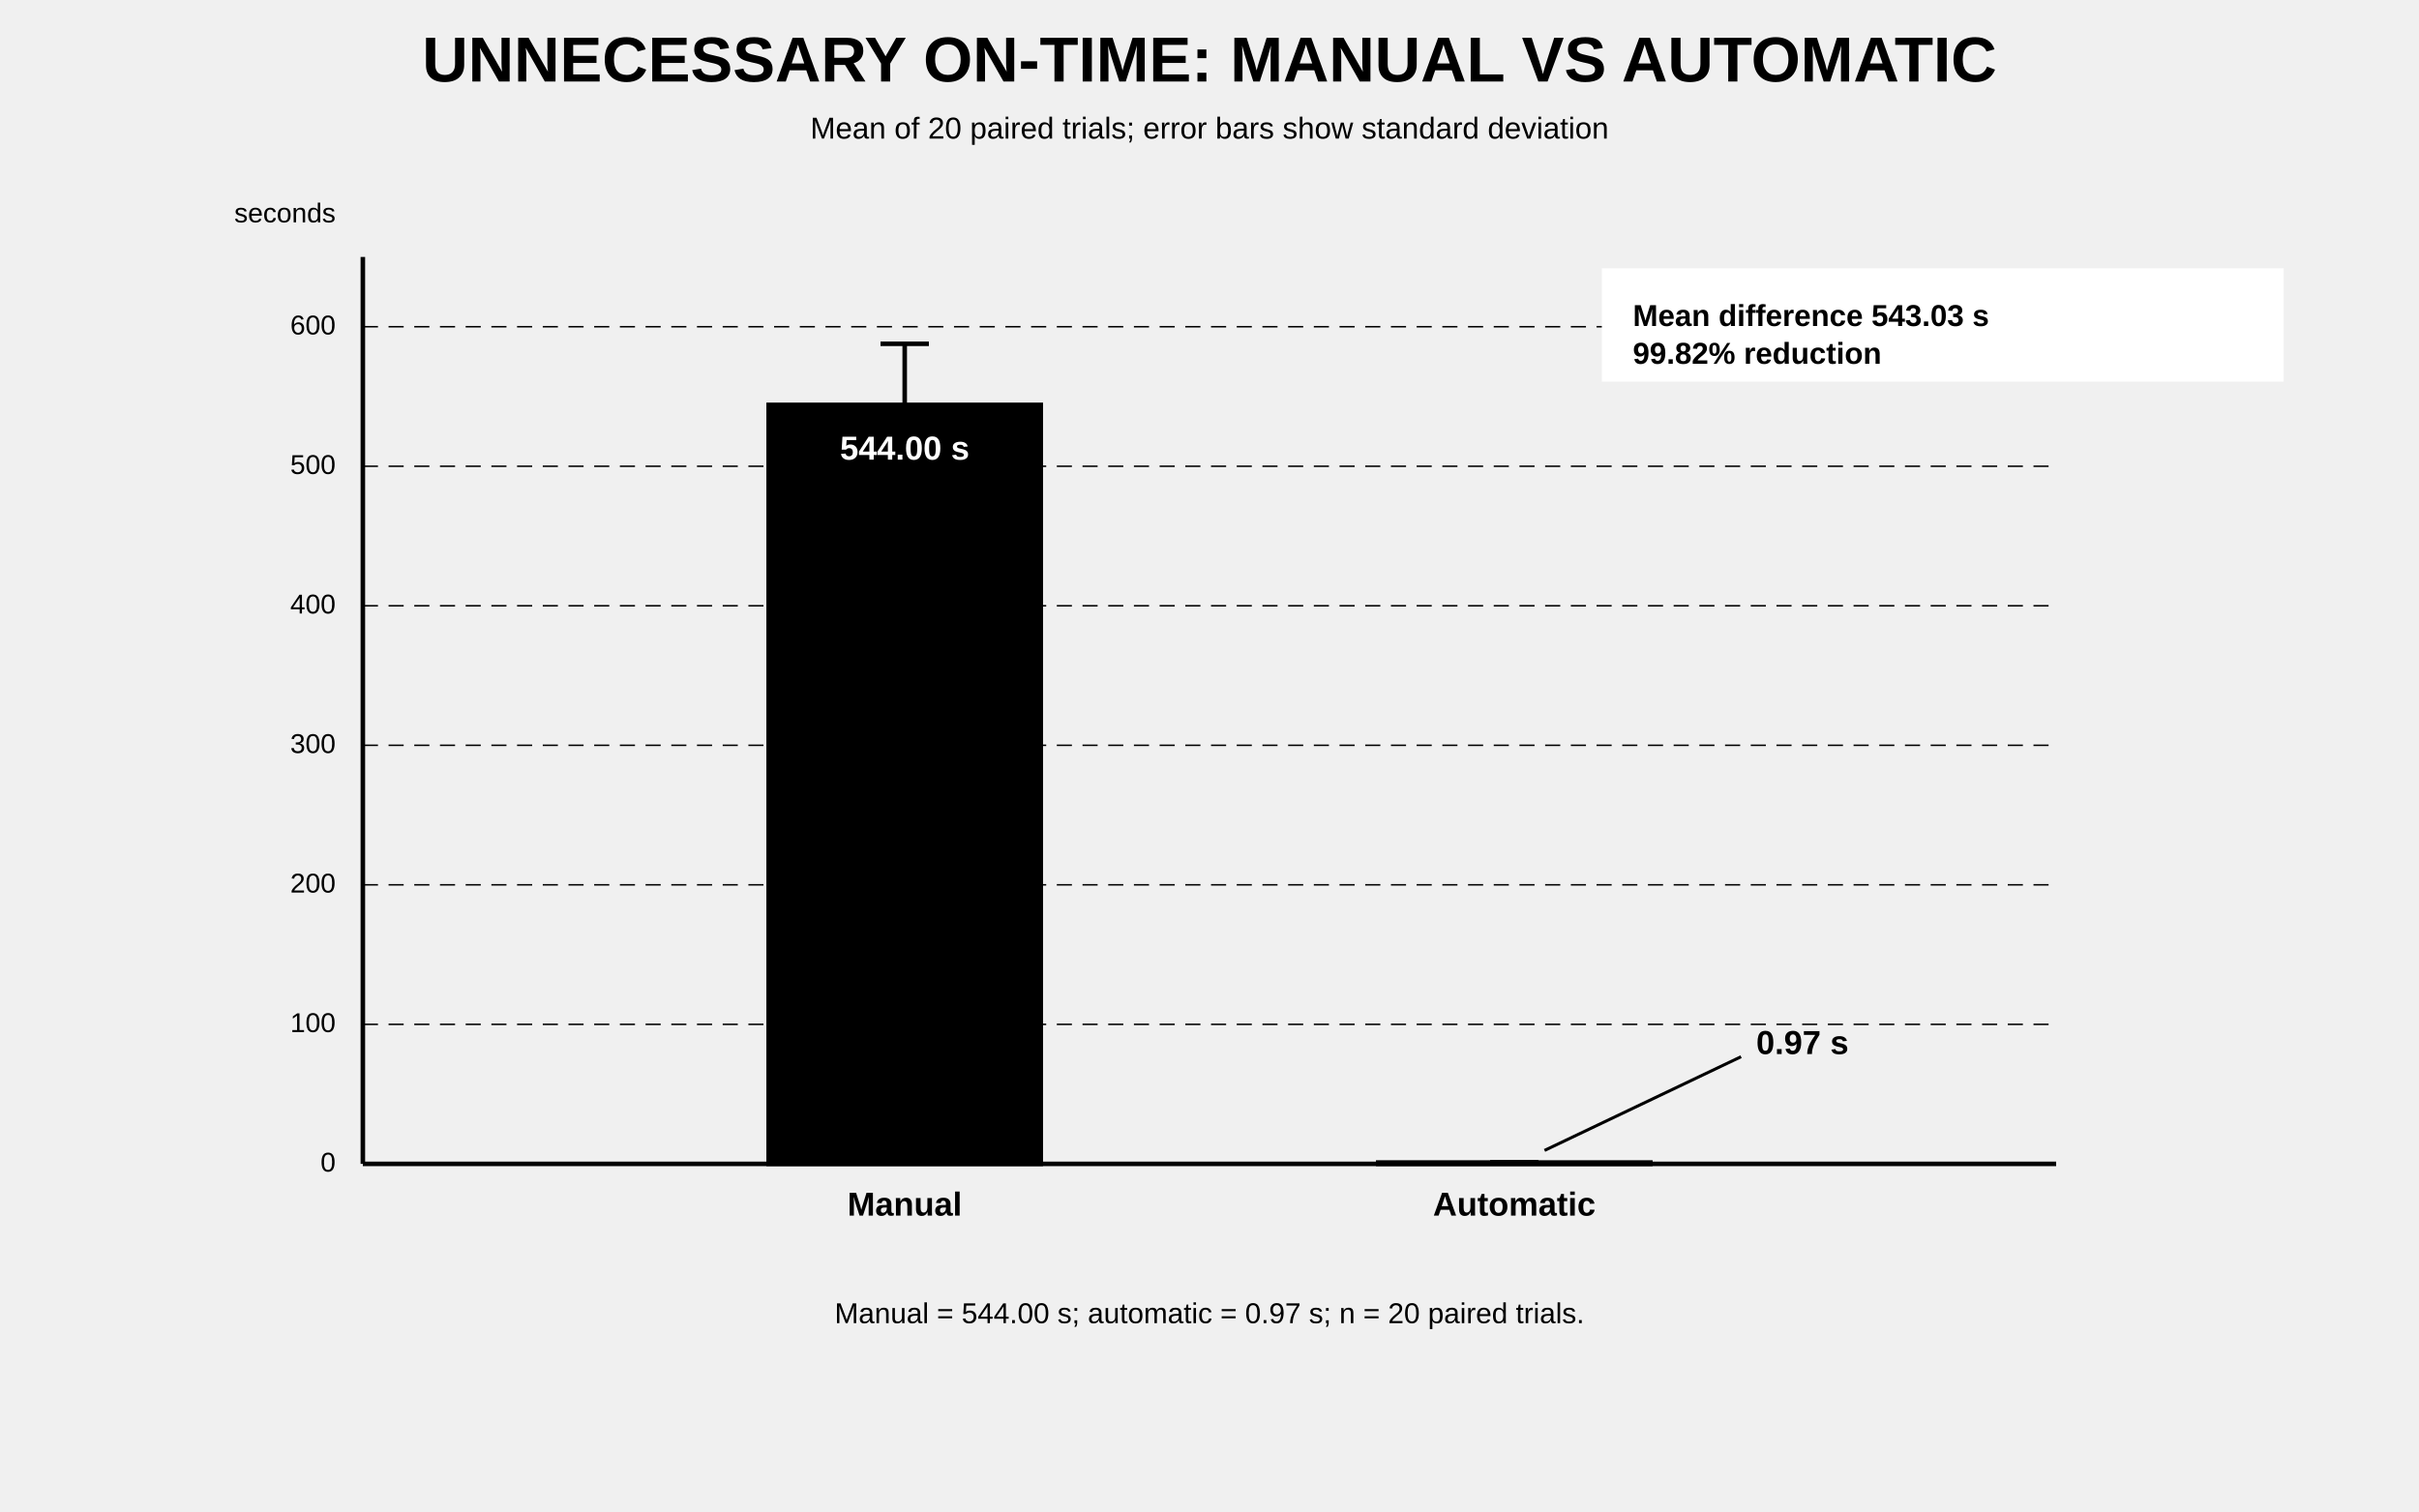
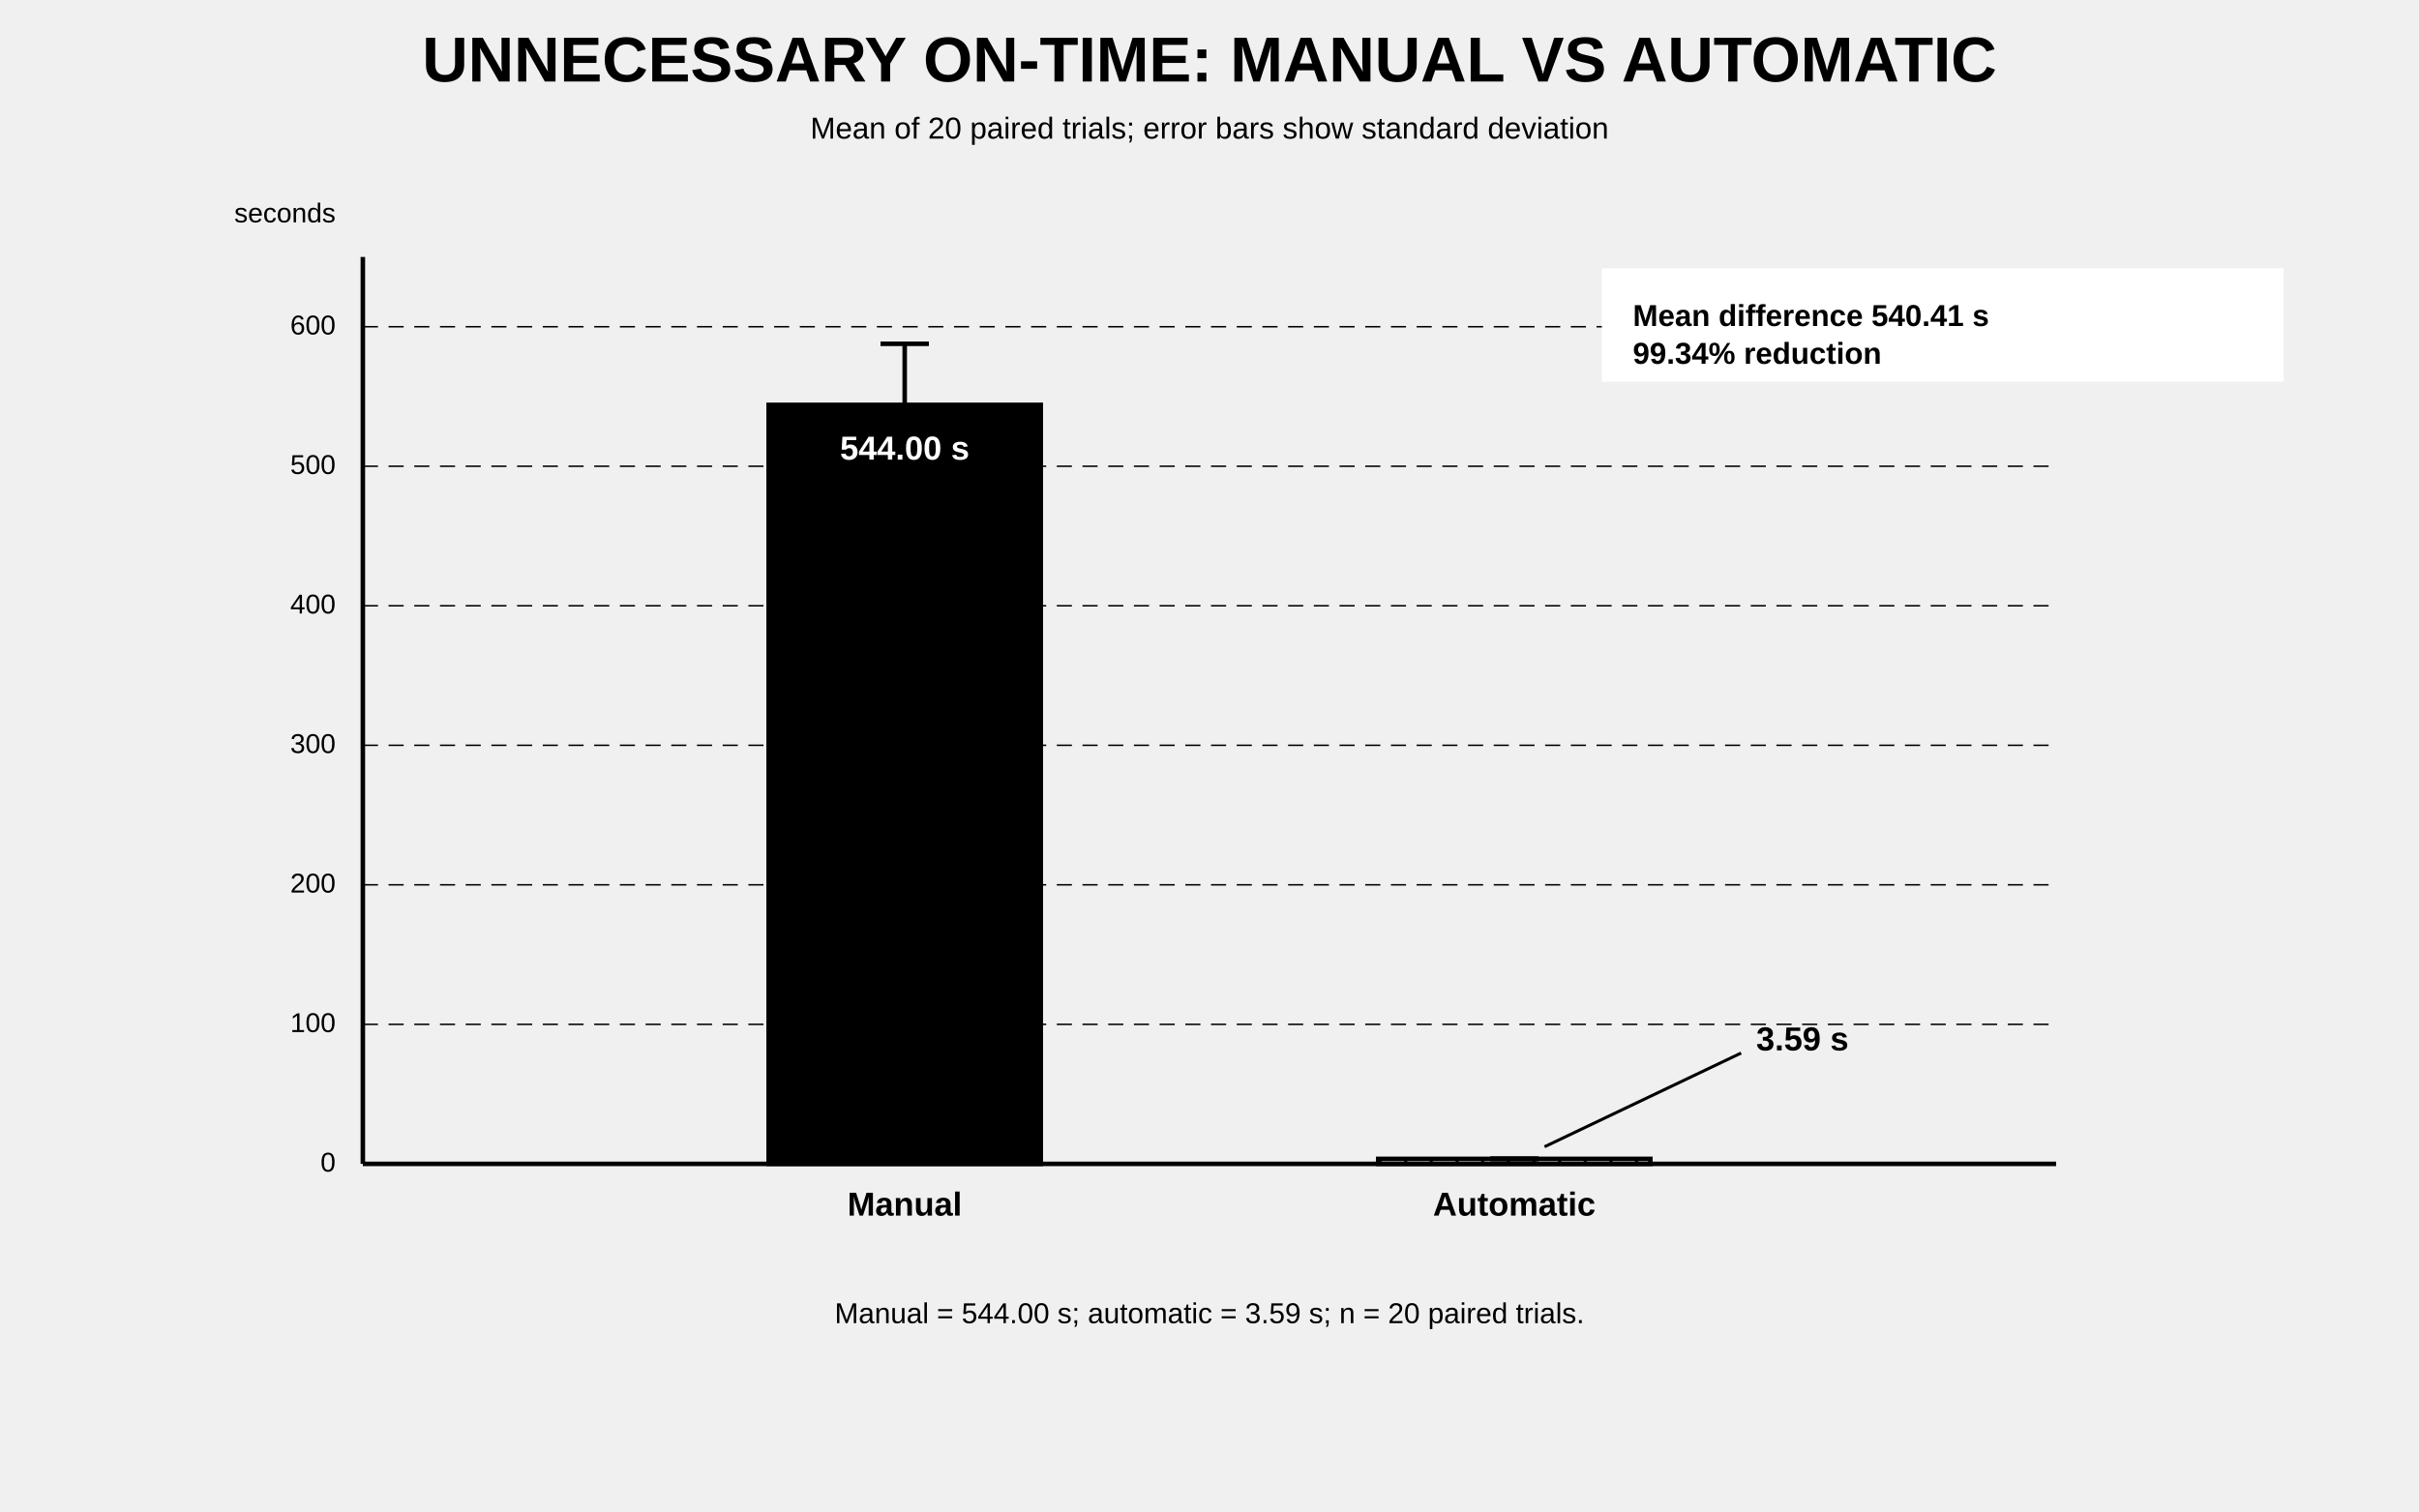
<svg xmlns="http://www.w3.org/2000/svg" width="1600" height="1000" viewBox="0 0 1600 1000">
  <defs>
    <pattern id="hatch" width="12" height="12" patternUnits="userSpaceOnUse" patternTransform="rotate(45)">
      <rect width="12" height="12" fill="white" />
      <line x1="0" y1="0" x2="0" y2="12" stroke="black" stroke-width="3" />
    </pattern>
  </defs>
  <text x="800.0" y="42" font-family="Arial, Helvetica, sans-serif" font-size="42" font-weight="700" text-anchor="middle" fill="black" dominant-baseline="middle">UNNECESSARY ON-TIME: MANUAL VS AUTOMATIC</text>
  <text x="800.0" y="86" font-family="Arial, Helvetica, sans-serif" font-size="20" font-weight="400" text-anchor="middle" fill="black" dominant-baseline="middle">Mean of 20 paired trials; error bars show standard deviation</text>
  <polyline points="240,770.0 1360,770.0" fill="none" stroke="black" stroke-width="1" stroke-dasharray="10 7" />
  <text x="222" y="770.0" font-family="Arial, Helvetica, sans-serif" font-size="18" font-weight="400" text-anchor="end" fill="black" dominant-baseline="middle">0</text>
  <polyline points="240,677.692 1360,677.692" fill="none" stroke="black" stroke-width="1" stroke-dasharray="10 7" />
  <text x="222" y="677.692" font-family="Arial, Helvetica, sans-serif" font-size="18" font-weight="400" text-anchor="end" fill="black" dominant-baseline="middle">100</text>
  <polyline points="240,585.385 1360,585.385" fill="none" stroke="black" stroke-width="1" stroke-dasharray="10 7" />
  <text x="222" y="585.385" font-family="Arial, Helvetica, sans-serif" font-size="18" font-weight="400" text-anchor="end" fill="black" dominant-baseline="middle">200</text>
  <polyline points="240,493.077 1360,493.077" fill="none" stroke="black" stroke-width="1" stroke-dasharray="10 7" />
  <text x="222" y="493.077" font-family="Arial, Helvetica, sans-serif" font-size="18" font-weight="400" text-anchor="end" fill="black" dominant-baseline="middle">300</text>
  <polyline points="240,400.769 1360,400.769" fill="none" stroke="black" stroke-width="1" stroke-dasharray="10 7" />
  <text x="222" y="400.769" font-family="Arial, Helvetica, sans-serif" font-size="18" font-weight="400" text-anchor="end" fill="black" dominant-baseline="middle">400</text>
  <polyline points="240,308.462 1360,308.462" fill="none" stroke="black" stroke-width="1" stroke-dasharray="10 7" />
  <text x="222" y="308.462" font-family="Arial, Helvetica, sans-serif" font-size="18" font-weight="400" text-anchor="end" fill="black" dominant-baseline="middle">500</text>
  <polyline points="240,216.154 1360,216.154" fill="none" stroke="black" stroke-width="1" stroke-dasharray="10 7" />
  <text x="222" y="216.154" font-family="Arial, Helvetica, sans-serif" font-size="18" font-weight="400" text-anchor="end" fill="black" dominant-baseline="middle">600</text>
  <polyline points="240,170 240,770" fill="none" stroke="black" stroke-width="3" />
  <polyline points="240,770 1360,770" fill="none" stroke="black" stroke-width="3" />
  <text x="222" y="142" font-family="Arial, Helvetica, sans-serif" font-size="18" font-weight="400" text-anchor="end" fill="black" dominant-baseline="middle">seconds</text>
  <rect x="508.4" y="267.846" width="180" height="502.154" fill="black" stroke="black" stroke-width="3" />
  <polyline points="598.4,308.24 598.4,227.452" fill="none" stroke="black" stroke-width="3" />
  <polyline points="582.4,308.24 614.4,308.24" fill="none" stroke="black" stroke-width="3" />
  <polyline points="582.4,227.452 614.4,227.452" fill="none" stroke="black" stroke-width="3" />
  <text x="598.4" y="798" font-family="Arial, Helvetica, sans-serif" font-size="22" font-weight="700" text-anchor="middle" fill="black" dominant-baseline="middle">Manual</text>
  <text x="598.4" y="297.846" font-family="Arial, Helvetica, sans-serif" font-size="22" font-weight="700" text-anchor="middle" fill="white" dominant-baseline="middle">544.00 s</text>
-   <rect x="911.6" y="769.105" width="180" height="0.895" fill="url(#hatch)" stroke="black" stroke-width="3" />
-   <polyline points="1001.6,769.262 1001.6,768.948" fill="none" stroke="black" stroke-width="3" />
-   <polyline points="985.6,769.262 1017.6,769.262" fill="none" stroke="black" stroke-width="3" />
-   <polyline points="985.6,768.948 1017.6,768.948" fill="none" stroke="black" stroke-width="3" />
+   <rect x="911.6" y="766.686" width="180" height="3.314" fill="url(#hatch)" stroke="black" stroke-width="3" />
+   <polyline points="1001.6,766.843 1001.6,766.529" fill="none" stroke="black" stroke-width="3" />
+   <polyline points="985.6,766.843 1017.6,766.843" fill="none" stroke="black" stroke-width="3" />
+   <polyline points="985.6,766.529 1017.6,766.529" fill="none" stroke="black" stroke-width="3" />
  <text x="1001.6" y="798" font-family="Arial, Helvetica, sans-serif" font-size="22" font-weight="700" text-anchor="middle" fill="black" dominant-baseline="middle">Automatic</text>
-   <polyline points="1021.6,761.105 1151.6,699.105" fill="none" stroke="black" stroke-width="2" />
-   <text x="1161.6" y="691.105" font-family="Arial, Helvetica, sans-serif" font-size="22" font-weight="700" text-anchor="start" fill="black" dominant-baseline="middle">0.97 s</text>
+   <polyline points="1021.6,758.686 1151.6,696.686" fill="none" stroke="black" stroke-width="2" />
+   <text x="1161.6" y="688.686" font-family="Arial, Helvetica, sans-serif" font-size="22" font-weight="700" text-anchor="start" fill="black" dominant-baseline="middle">3.59 s</text>
  <rect x="1060" y="178" width="450" height="74" fill="white" stroke="white" stroke-width="1" />
-   <text x="1080" y="210" font-family="Arial, Helvetica, sans-serif" font-size="20" font-weight="700" text-anchor="start" fill="black" dominant-baseline="middle">Mean difference 543.03 s</text>
-   <text x="1080" y="235" font-family="Arial, Helvetica, sans-serif" font-size="20" font-weight="700" text-anchor="start" fill="black" dominant-baseline="middle">99.82% reduction</text>
-   <text x="800" y="870" font-family="Arial, Helvetica, sans-serif" font-size="19" font-weight="400" text-anchor="middle" fill="black" dominant-baseline="middle">Manual = 544.00 s; automatic = 0.97 s; n = 20 paired trials.</text>
+   <text x="1080" y="210" font-family="Arial, Helvetica, sans-serif" font-size="20" font-weight="700" text-anchor="start" fill="black" dominant-baseline="middle">Mean difference 540.41 s</text>
+   <text x="1080" y="235" font-family="Arial, Helvetica, sans-serif" font-size="20" font-weight="700" text-anchor="start" fill="black" dominant-baseline="middle">99.34% reduction</text>
+   <text x="800" y="870" font-family="Arial, Helvetica, sans-serif" font-size="19" font-weight="400" text-anchor="middle" fill="black" dominant-baseline="middle">Manual = 544.00 s; automatic = 3.59 s; n = 20 paired trials.</text>
</svg>
